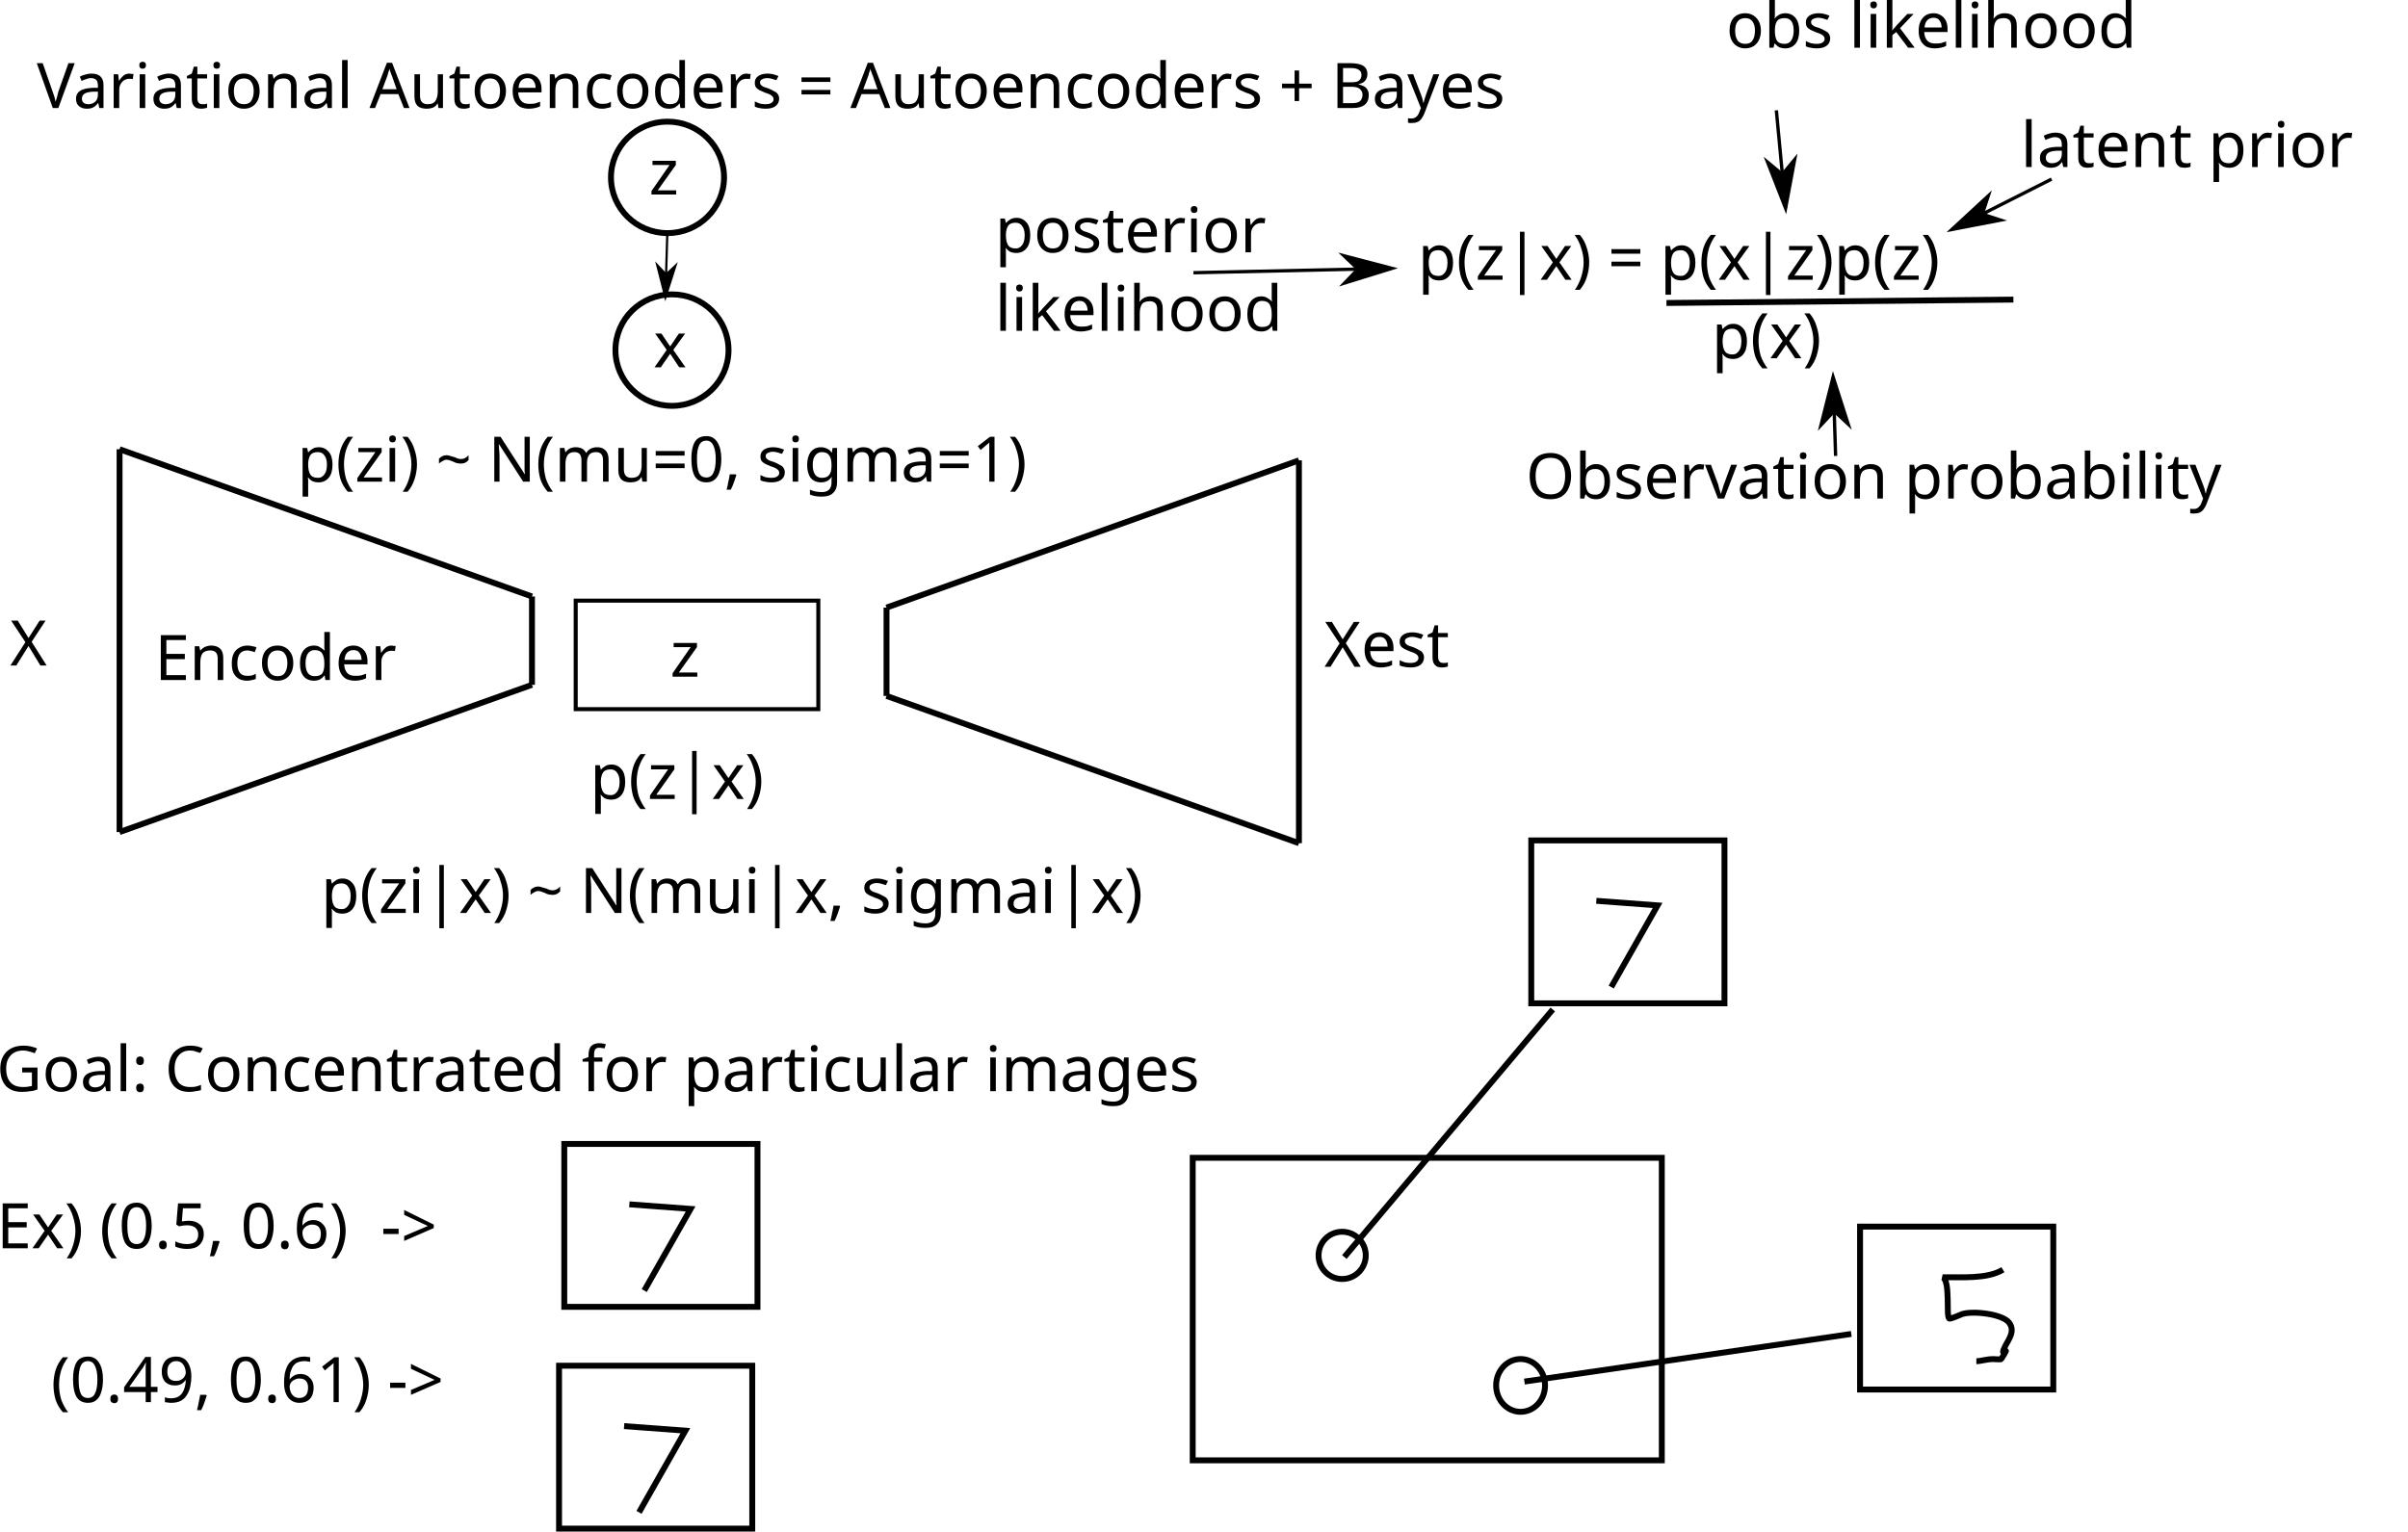
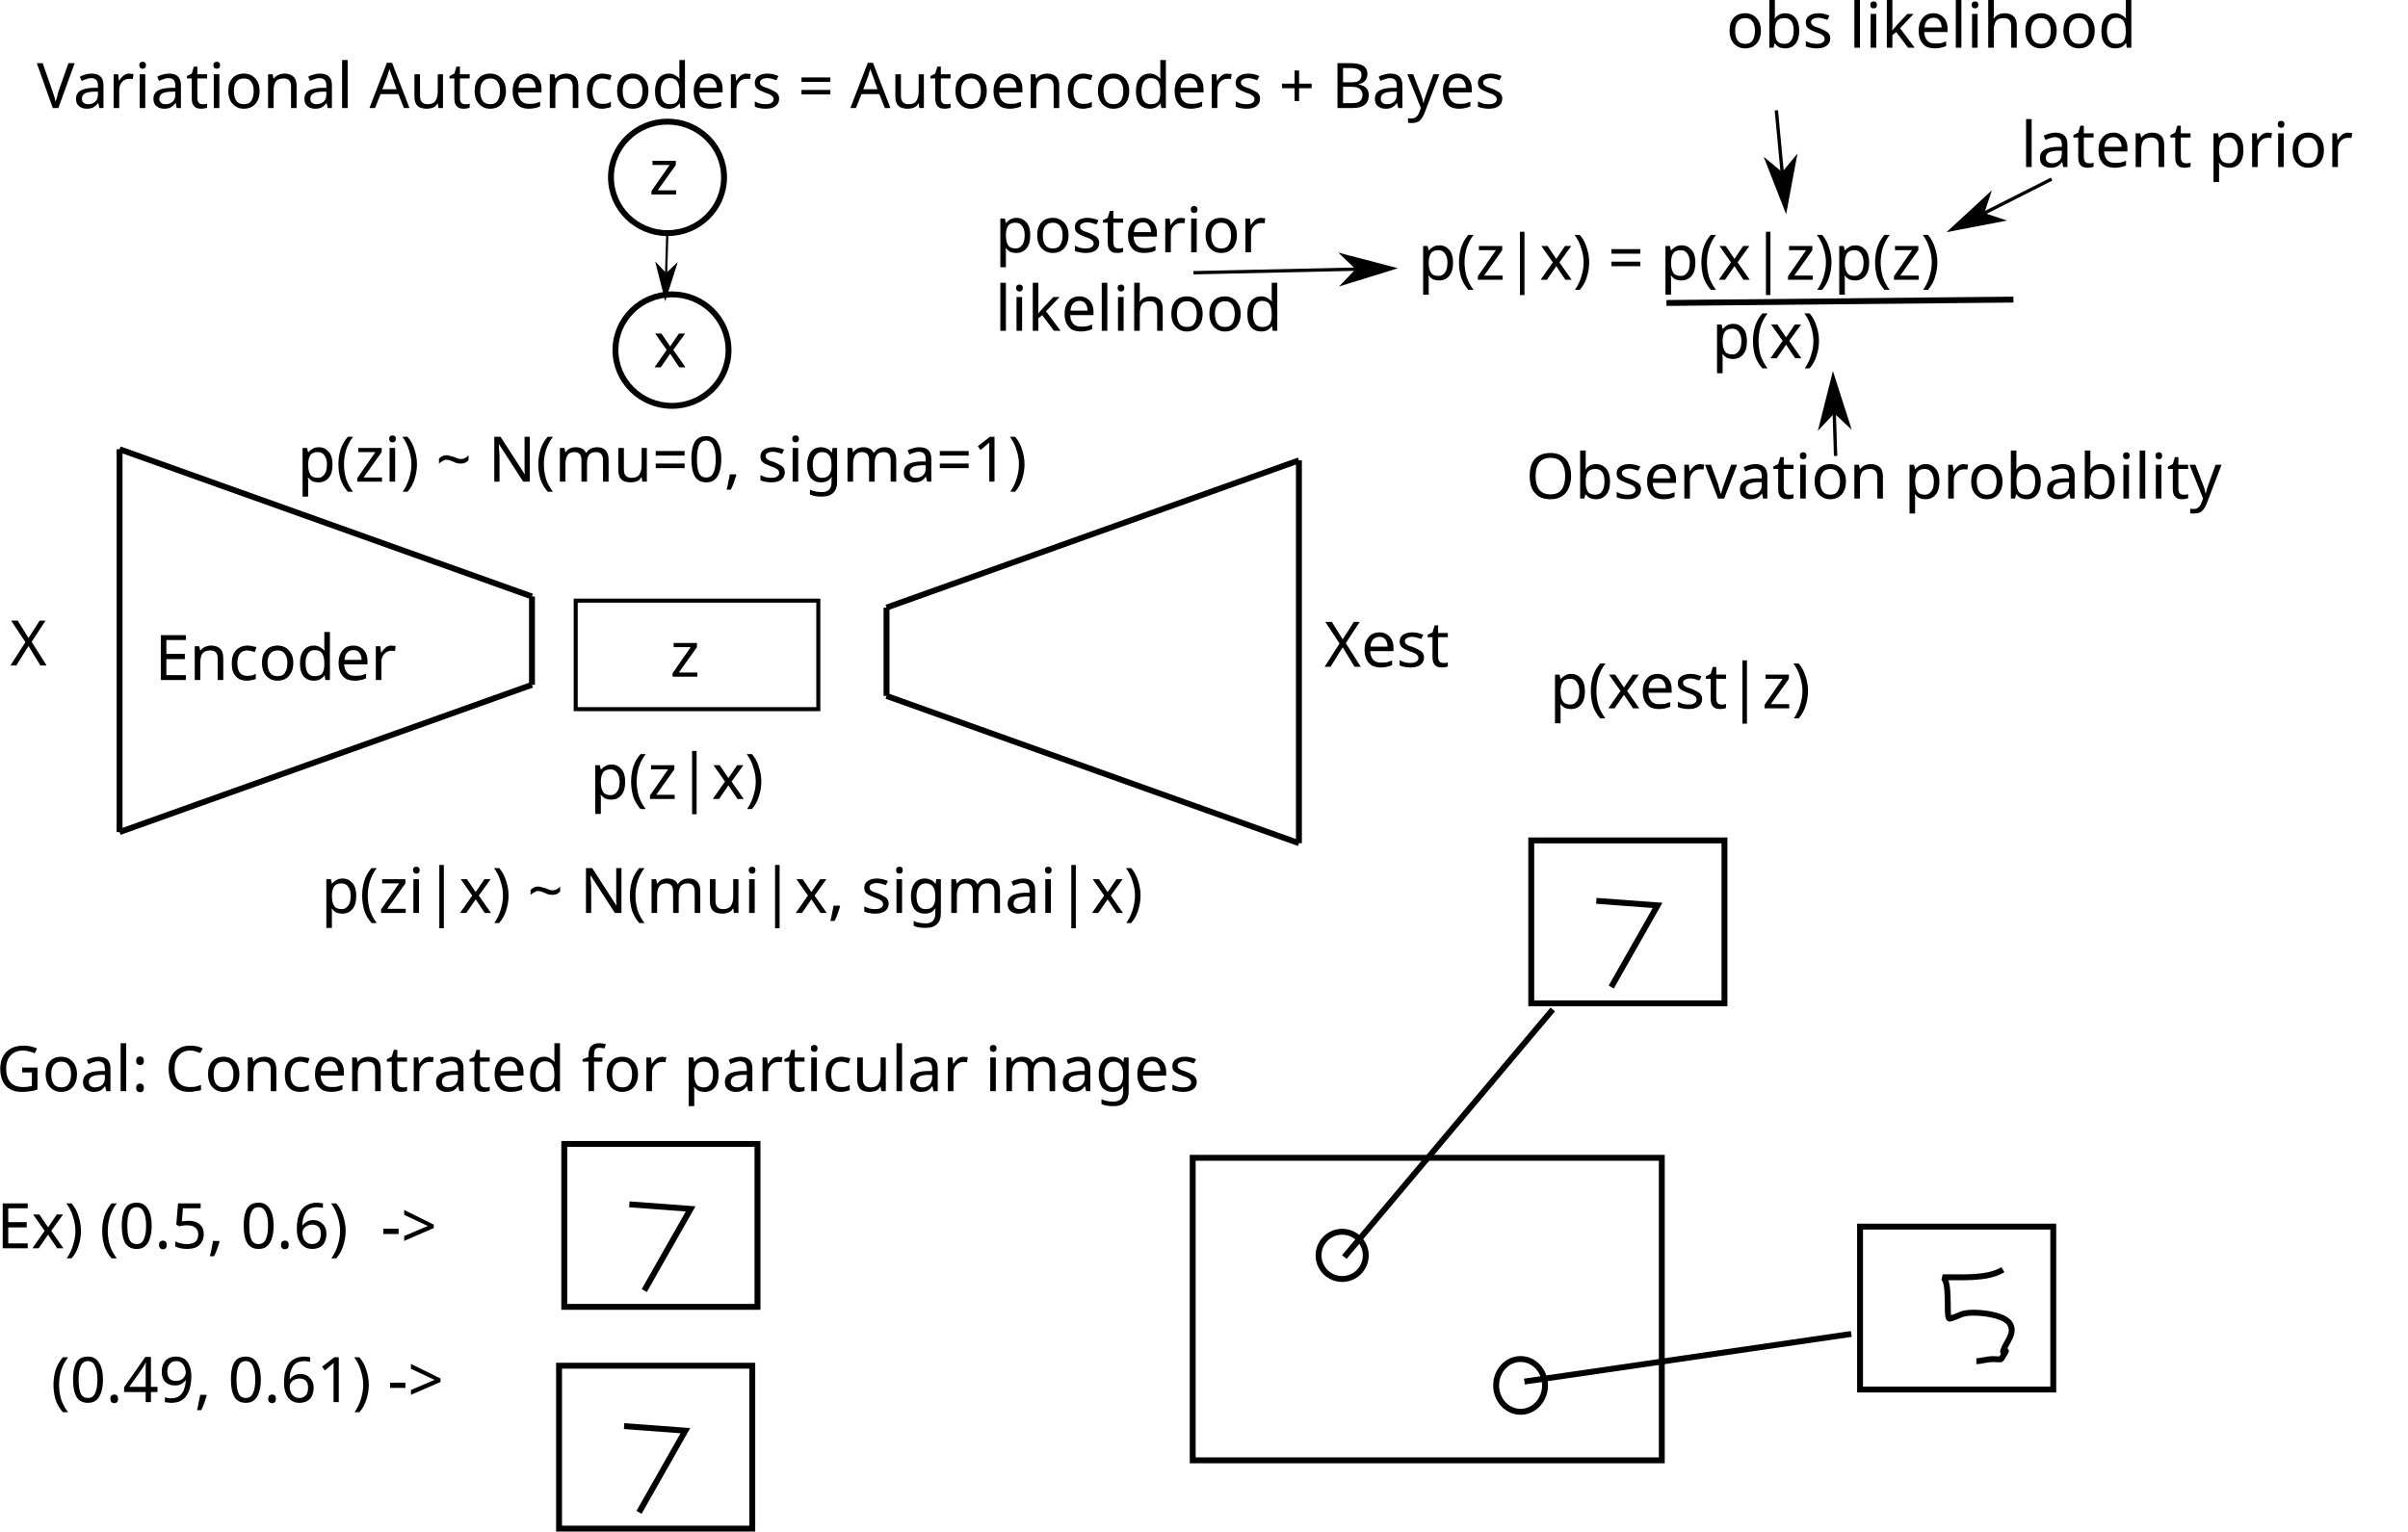
<svg xmlns="http://www.w3.org/2000/svg" width="108.144mm" height="68.803mm" viewBox="0 0 108.144 68.803" version="1.1" id="svg5">
  <defs id="defs2">
    <marker style="overflow:visible" id="Arrow1Lend" refX="0" refY="0" orient="auto">
      <path transform="matrix(-0.8,0,0,-0.8,-10,0)" style="fill:context-stroke;fill-rule:evenodd;stroke:context-stroke;stroke-width:1pt" d="M 0,0 5,-5 -12.5,0 5,5 Z" id="path55724" />
    </marker>
  </defs>
  <g id="layer1" transform="translate(-39.55894,-114.831)">
    <text xml:space="preserve" style="font-size:2.822px;line-height:1.25;font-family:sans-serif;stroke-width:0.265" x="41.212" y="119.685" id="text13238">
      <tspan id="tspan13236" style="stroke-width:0.265" x="41.212" y="119.685">Variational Autoencoders = Autoencoders + Bayes</tspan>
    </text>
    <path style="fill:none;stroke:#000000;stroke-width:0.265px;stroke-linecap:butt;stroke-linejoin:miter;stroke-opacity:1" d="m 44.929,135.013 18.521,6.615" id="path20397" />
    <path style="fill:none;stroke:#000000;stroke-width:0.265px;stroke-linecap:butt;stroke-linejoin:miter;stroke-opacity:1" d="m 44.929,152.21 18.521,-6.615" id="path20397-1" />
    <path style="fill:none;stroke:#000000;stroke-width:0.265px;stroke-linecap:butt;stroke-linejoin:miter;stroke-opacity:1" d="m 44.929,135.013 v 17.198" id="path20539" />
    <path style="fill:none;stroke:#000000;stroke-width:0.265px;stroke-linecap:butt;stroke-linejoin:miter;stroke-opacity:1" d="m 63.45,141.627 v 3.969" id="path20541" />
    <text xml:space="preserve" style="font-size:2.822px;line-height:1.25;font-family:sans-serif;stroke-width:0.265" x="40.01" y="144.729" id="text22106">
      <tspan id="tspan22104" style="stroke-width:0.265" x="40.01" y="144.729">X</tspan>
    </text>
    <rect style="fill:none;stroke:#000000;stroke-width:0.181" id="rect22826" width="10.896" height="4.874" x="65.414" y="141.814" />
    <text xml:space="preserve" style="font-size:2.822px;line-height:1.25;font-family:sans-serif;stroke-width:0.265" x="69.657" y="145.231" id="text23710">
      <tspan id="tspan23708" style="stroke-width:0.265" x="69.657" y="145.231">z</tspan>
    </text>
    <path style="fill:none;stroke:#000000;stroke-width:0.265px;stroke-linecap:butt;stroke-linejoin:miter;stroke-opacity:1" d="M 97.894,135.512 79.373,142.126" id="path20397-4" />
    <path style="fill:none;stroke:#000000;stroke-width:0.265px;stroke-linecap:butt;stroke-linejoin:miter;stroke-opacity:1" d="M 97.894,152.71 79.373,146.095" id="path20397-1-9" />
    <path style="fill:none;stroke:#000000;stroke-width:0.265px;stroke-linecap:butt;stroke-linejoin:miter;stroke-opacity:1" d="m 97.894,135.512 v 17.198" id="path20539-1" />
    <path style="fill:none;stroke:#000000;stroke-width:0.265px;stroke-linecap:butt;stroke-linejoin:miter;stroke-opacity:1" d="m 79.373,142.126 v 3.969" id="path20541-0" />
    <text xml:space="preserve" style="font-size:2.822px;line-height:1.25;font-family:sans-serif;stroke-width:0.265" x="99.03" y="144.785" id="text22106-7">
      <tspan id="tspan22104-5" style="stroke-width:0.265" x="99.03" y="144.785">Xest</tspan>
    </text>
    <text xml:space="preserve" style="font-size:2.822px;line-height:1.25;font-family:sans-serif;stroke-width:0.265" x="66.06" y="150.725" id="text29246">
      <tspan id="tspan29244" style="stroke-width:0.265" x="66.06" y="150.725">p(z|x)</tspan>
    </text>
    <text xml:space="preserve" style="font-size:2.822px;line-height:1.25;font-family:sans-serif;stroke-width:0.265" x="39.4" y="163.851" id="text31926">
      <tspan id="tspan31924" style="stroke-width:0.265" x="39.4" y="163.851">Goal: Concentrated for particular images</tspan>
      <tspan style="stroke-width:0.265" x="39.4" y="167.379" id="tspan33950" />
      <tspan style="stroke-width:0.265" x="39.4" y="170.907" id="tspan33952">Ex) (0.5, 0.6)  -&gt;</tspan>
    </text>
    <rect style="fill:none;stroke:#000000;stroke-width:0.265" id="rect34692" width="8.677" height="7.318" x="64.901" y="166.221" />
    <path style="fill:none;stroke:#000000;stroke-width:0.265px;stroke-linecap:butt;stroke-linejoin:miter;stroke-opacity:1" d="m 67.823,168.934 2.752,0.205 -2.082,3.669" id="path34727" />
    <rect style="fill:none;stroke:#000000;stroke-width:0.265" id="rect34692-0" width="8.677" height="7.318" x="108.328" y="152.586" />
    <path style="fill:none;stroke:#000000;stroke-width:0.265px;stroke-linecap:butt;stroke-linejoin:miter;stroke-opacity:1" d="m 111.25,155.299 2.752,0.205 -2.082,3.669" id="path34727-4" />
    <text xml:space="preserve" style="font-size:2.822px;line-height:1.25;font-family:sans-serif;stroke-width:0.265" x="41.853" y="177.821" id="text36186">
      <tspan id="tspan36184" style="stroke-width:0.265" x="41.853" y="177.821">(0.49, 0.61) -&gt;</tspan>
    </text>
    <rect style="fill:none;stroke:#000000;stroke-width:0.265" id="rect34692-8" width="8.677" height="7.318" x="64.666" y="176.184" />
    <path style="fill:none;stroke:#000000;stroke-width:0.265px;stroke-linecap:butt;stroke-linejoin:miter;stroke-opacity:1" d="m 67.588,178.897 2.752,0.205 -2.082,3.669" id="path34727-7" />
    <rect style="fill:none;stroke:#000000;stroke-width:0.265" id="rect36587" width="21.067" height="13.59" x="93.124" y="166.844" />
    <ellipse style="fill:none;stroke:#000000;stroke-width:0.265" id="path36691" cx="99.836" cy="171.227" rx="1.06" ry="1.061" />
    <ellipse style="fill:none;stroke:#000000;stroke-width:0.265" id="path36693" cx="107.849" cy="177.069" rx="1.098" ry="1.186" />
    <path style="fill:none;stroke:#000000;stroke-width:0.265px;stroke-linecap:butt;stroke-linejoin:miter;stroke-opacity:1" d="m 99.934,171.3 9.359,-11.12" id="path36808" />
    <path style="fill:none;stroke:#000000;stroke-width:0.265px;stroke-linecap:butt;stroke-linejoin:miter;stroke-opacity:1" d="m 108.021,176.896 14.68,-2.14" id="path36956" />
    <rect style="fill:none;stroke:#000000;stroke-width:0.265" id="rect34692-80" width="8.677" height="7.318" x="123.095" y="169.935" />
    <path style="fill:none;stroke:#000000;stroke-width:0.265px;stroke-linecap:butt;stroke-linejoin:miter;stroke-opacity:1" d="m 128.318,175.98 c 0.212,0 0.46,-0.094 0.764,-0.094 0.029,0 0.337,0.025 0.352,0 0.475,-0.757 -0.012,-0.066 0.102,-0.408 0.122,-0.365 0.579,-0.784 0.258,-1.222 -0.296,-0.404 -1.645,-0.55 -2.121,-0.39 -0.072,0.024 -0.527,0.24 -0.578,0.196 -0.145,-0.125 0.065,-1.672 -0.287,-1.85 0.795,-0.018 1.987,0.095 2.703,-0.342" id="path37281" />
    <ellipse style="fill:none;stroke:#000000;stroke-width:0.265" id="path50731" cx="69.537" cy="122.799" rx="2.539" ry="2.504" />
    <text xml:space="preserve" style="font-size:2.822px;line-height:1.25;font-family:sans-serif;stroke-width:0.265" x="68.707" y="123.573" id="text51563">
      <tspan id="tspan51561" style="stroke-width:0.265" x="68.707" y="123.573">z</tspan>
    </text>
    <ellipse style="fill:none;stroke:#000000;stroke-width:0.265" id="path50731-9" cx="69.738" cy="130.559" rx="2.539" ry="2.504" />
    <text xml:space="preserve" style="font-size:2.822px;line-height:1.25;font-family:sans-serif;stroke-width:0.265" x="68.908" y="131.334" id="text51563-6">
      <tspan id="tspan51561-1" style="stroke-width:0.265" x="68.908" y="131.334">x</tspan>
    </text>
    <path style="fill:none;stroke:#000000;stroke-width:0.1;stroke-linecap:butt;stroke-linejoin:miter;stroke-miterlimit:4;stroke-dasharray:none;stroke-opacity:1;marker-end:url(#Arrow1Lend)" d="m 69.529,125.27 -0.086,2.901" id="path55639" />
    <text xml:space="preserve" style="font-size:2.822px;line-height:1.25;font-family:sans-serif;stroke-width:0.265" x="103.239" y="127.399" id="text57941">
      <tspan id="tspan57939" style="stroke-width:0.265" x="103.239" y="127.399">p(z|x) = p(x|z)p(z)</tspan>
      <tspan style="stroke-width:0.265" x="103.239" y="130.927" id="tspan57943">                  p(x)</tspan>
    </text>
    <path style="fill:none;stroke:#000000;stroke-width:0.265px;stroke-linecap:butt;stroke-linejoin:miter;stroke-opacity:1" d="m 114.4,128.442 15.582,-0.152" id="path58310" />
    <path style="fill:none;stroke:#000000;stroke-width:0.15;stroke-linecap:butt;stroke-linejoin:miter;stroke-opacity:1;marker-end:url(#Arrow1Lend);stroke-miterlimit:4;stroke-dasharray:none" d="m 119.335,119.788 0.413,4.378" id="path58505" />
    <text xml:space="preserve" style="font-size:2.822px;line-height:1.25;font-family:sans-serif;stroke-width:0.265" x="117.078" y="116.975" id="text64795">
      <tspan id="tspan64793" style="stroke-width:0.265" x="117.078" y="116.975">obs likelihood</tspan>
    </text>
    <path style="fill:none;stroke:#000000;stroke-width:0.15;stroke-linecap:butt;stroke-linejoin:miter;stroke-opacity:1;stroke-miterlimit:4;stroke-dasharray:none;marker-end:url(#Arrow1Lend)" d="m 131.696,122.877 -4.458,2.253" id="path66074" />
    <text xml:space="preserve" style="font-size:2.822px;line-height:1.25;font-family:sans-serif;stroke-width:0.265" x="130.318" y="122.338" id="text67500">
      <tspan id="tspan67498" style="stroke-width:0.265" x="130.318" y="122.338">latent prior</tspan>
    </text>
    <path style="fill:none;stroke:#000000;stroke-width:0.15;stroke-linecap:butt;stroke-linejoin:miter;stroke-opacity:1;stroke-miterlimit:4;stroke-dasharray:none;marker-end:url(#Arrow1Lend)" d="m 121.997,135.313 -0.112,-3.524" id="path68505" />
    <text xml:space="preserve" style="font-size:2.822px;line-height:1.25;font-family:sans-serif;stroke-width:0.265" x="108.085" y="137.227" id="text70063">
      <tspan id="tspan70061" style="stroke-width:0.265" x="108.085" y="137.227">Observation probability</tspan>
    </text>
    <text xml:space="preserve" style="font-size:2.822px;line-height:1.25;font-family:sans-serif;stroke-width:0.265" x="52.916" y="136.471" id="text84411">
      <tspan id="tspan84409" style="stroke-width:0.265" x="52.916" y="136.471">p(zi) ~ N(mu=0, sigma=1)</tspan>
    </text>
    <path style="fill:none;stroke:#000000;stroke-width:0.15;stroke-linecap:butt;stroke-linejoin:miter;stroke-opacity:1;marker-end:url(#Arrow1Lend);stroke-miterlimit:4;stroke-dasharray:none" d="m 93.156,127.083 8.896,-0.196" id="path88510" />
    <text xml:space="preserve" style="font-size:2.822px;line-height:1.25;font-family:sans-serif;stroke-width:0.265" x="46.5" y="145.381" id="text89804">
      <tspan id="tspan89802" style="stroke-width:0.265" x="46.5" y="145.381">Encoder</tspan>
    </text>
    <text xml:space="preserve" style="font-size:2.822px;line-height:1.25;font-family:sans-serif;stroke-width:0.265" x="84.25" y="126.166" id="text92436">
      <tspan id="tspan92434" style="stroke-width:0.265" x="84.25" y="126.166">posterior</tspan>
      <tspan style="stroke-width:0.265" x="84.25" y="129.694" id="tspan92624">likelihood</tspan>
    </text>
    <text xml:space="preserve" style="font-size:2.822px;line-height:1.25;font-family:sans-serif;stroke-width:0.265" x="53.979" y="155.845" id="text94974">
      <tspan id="tspan94972" style="stroke-width:0.265" x="53.979" y="155.845">p(zi|x) ~ N(mui|x, sigmai|x) </tspan>
    </text>
+     <text xml:space="preserve" style="font-size:2.822px;line-height:1.25;font-family:sans-serif;stroke-width:0.265" x="109.161" y="146.653" id="text3022">
+       <tspan id="tspan3020" style="stroke-width:0.265" x="109.161" y="146.653">p(xest|z)</tspan>
+     </text>
  </g>
</svg>
